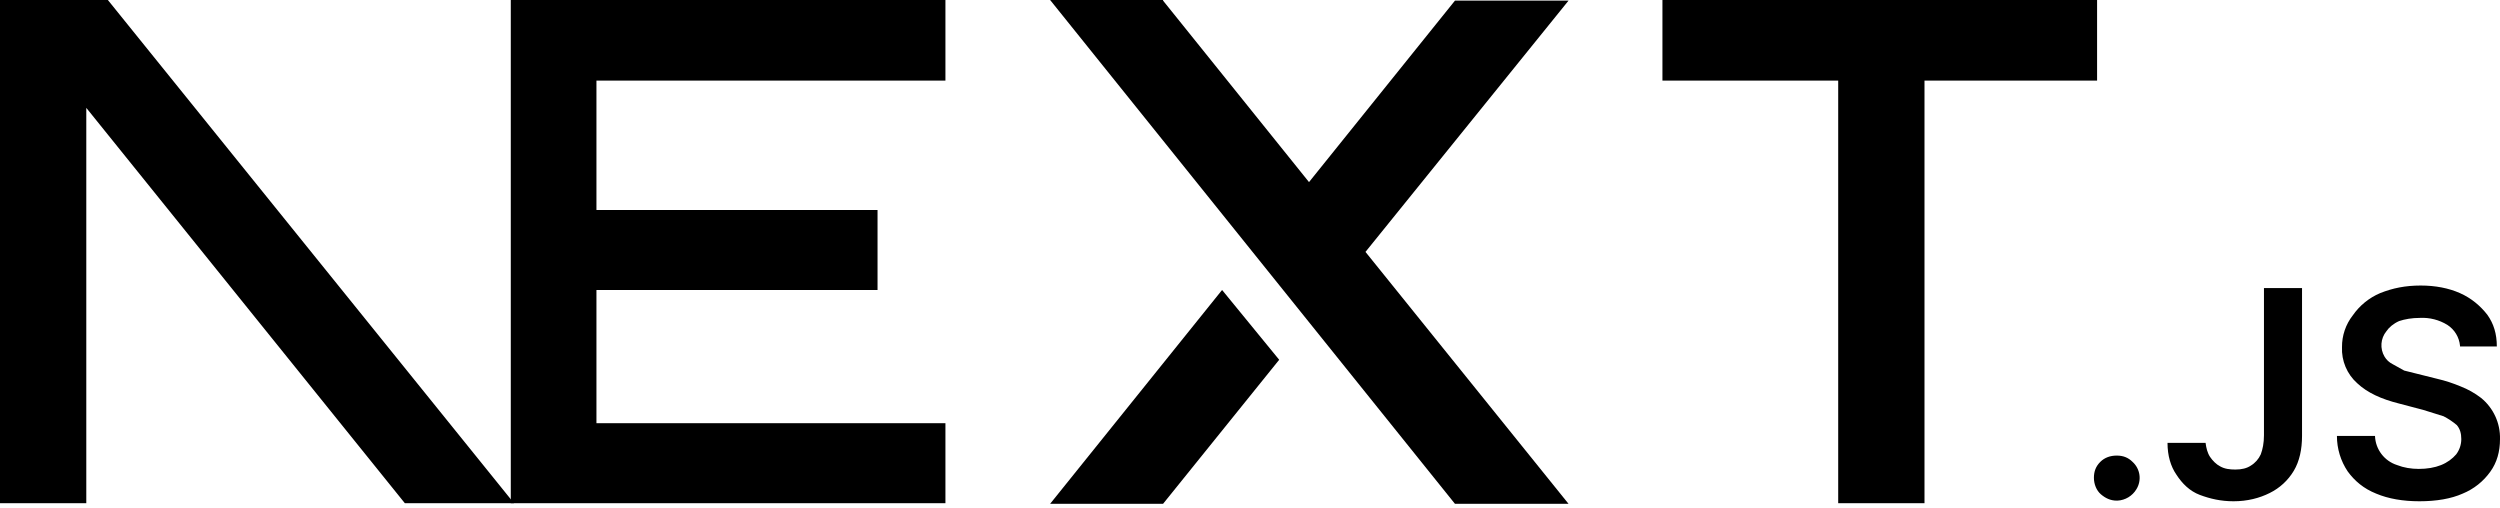
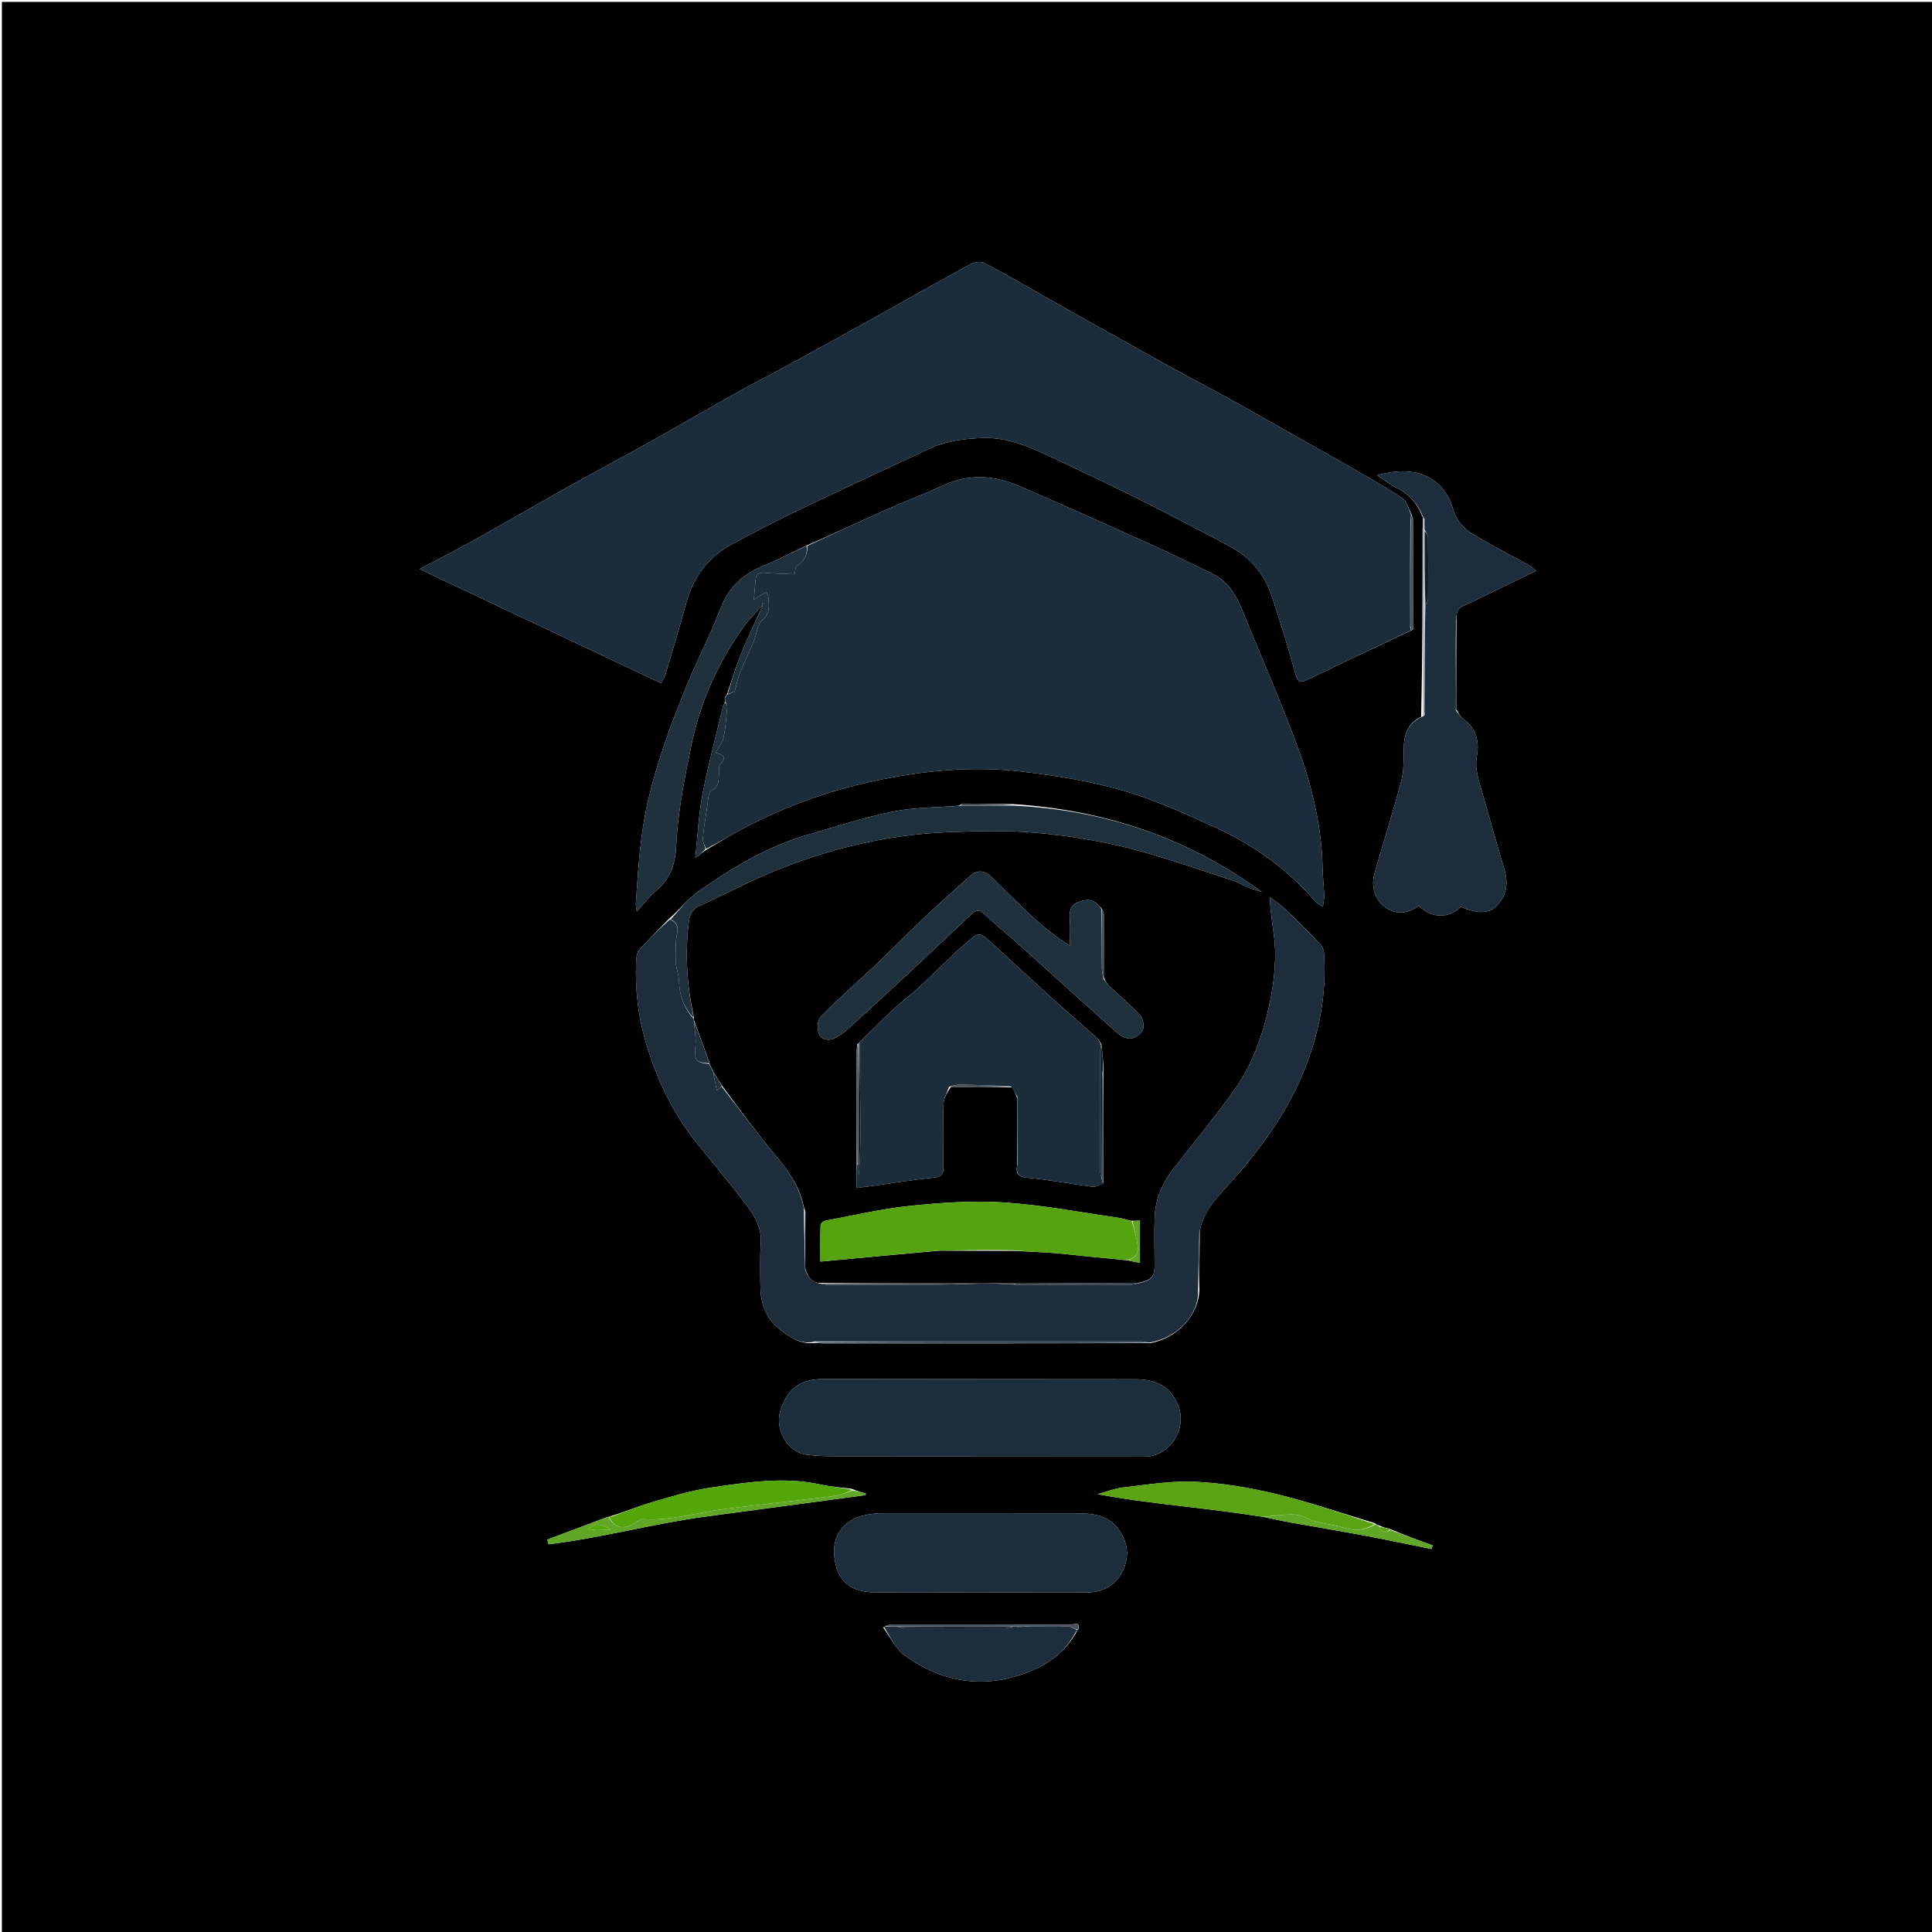
- <svg xmlns="http://www.w3.org/2000/svg" fill="none" viewBox="0 0 394 80">
-   <path fill="#000" d="M262 0h68.5v12.7h-27.2v66.6h-13.6V12.7H262V0ZM149 0v12.7H94v20.4h44.3v12.6H94v21h55v12.6H80.5V0h68.7zm34.3 0h-17.8l63.8 79.4h17.9l-32-39.7 32-39.6h-17.9l-23 28.6-23-28.6zm18.3 56.7-9-11-27.1 33.7h17.8l18.3-22.7z" />
-   <path fill="#000" d="M81 79.3 17 0H0v79.3h13.6V17l50.2 62.3H81Zm252.6-.4c-1 0-1.8-.4-2.5-1s-1.1-1.6-1.1-2.6.3-1.8 1-2.5 1.6-1 2.6-1 1.8.3 2.5 1a3.4 3.4 0 0 1 .6 4.3 3.7 3.7 0 0 1-3 1.8zm23.2-33.5h6v23.3c0 2.1-.4 4-1.3 5.5a9.1 9.1 0 0 1-3.8 3.5c-1.6.8-3.5 1.3-5.7 1.3-2 0-3.7-.4-5.3-1s-2.8-1.8-3.7-3.2c-.9-1.3-1.4-3-1.4-5h6c.1.8.3 1.6.7 2.2s1 1.2 1.6 1.5c.7.4 1.5.5 2.4.5 1 0 1.8-.2 2.4-.6a4 4 0 0 0 1.6-1.8c.3-.8.5-1.8.5-3V45.5zm30.9 9.1a4.4 4.4 0 0 0-2-3.3 7.5 7.5 0 0 0-4.3-1.1c-1.3 0-2.4.2-3.3.5-.9.4-1.6 1-2 1.6a3.5 3.5 0 0 0-.3 4c.3.5.7.9 1.3 1.2l1.8 1 2 .5 3.2.8c1.3.3 2.5.7 3.7 1.2a13 13 0 0 1 3.2 1.8 8.1 8.1 0 0 1 3 6.5c0 2-.5 3.7-1.5 5.1a10 10 0 0 1-4.4 3.5c-1.8.8-4.1 1.2-6.8 1.2-2.6 0-4.9-.4-6.8-1.2-2-.8-3.4-2-4.5-3.5a10 10 0 0 1-1.7-5.6h6a5 5 0 0 0 3.5 4.6c1 .4 2.2.6 3.4.6 1.3 0 2.5-.2 3.5-.6 1-.4 1.8-1 2.4-1.7a4 4 0 0 0 .8-2.4c0-.9-.2-1.6-.7-2.2a11 11 0 0 0-2.1-1.4l-3.2-1-3.8-1c-2.8-.7-5-1.7-6.6-3.2a7.2 7.2 0 0 1-2.4-5.7 8 8 0 0 1 1.7-5 10 10 0 0 1 4.3-3.5c2-.8 4-1.2 6.4-1.2 2.3 0 4.4.4 6.2 1.2 1.8.8 3.2 2 4.3 3.4 1 1.4 1.5 3 1.5 5h-5.8z" />
+ <svg xmlns="http://www.w3.org/2000/svg" version="1.1" id="Layer_1" x="0px" y="0px" width="100%" viewBox="0 0 1024 1024" enable-background="new 0 0 1024 1024" xml:space="preserve">
+   <path fill="#000000" opacity="1" stroke="none" d=" M678,1025   C452,1025 226.5,1025 1,1025   C1,683.667 1,342.333 1,1   C342.333,1 683.667,1 1025,1   C1025,342.333 1025,683.667 1025,1025   C909.5,1025 794,1025 678,1025  M377.841,567.359   C377.237,566.225 376.633,565.091 376.025,564.01   C376.025,564.01 376.06,563.97 376.018,563.203   C373.342,555.808 370.666,548.413 367.766,540.481   C367.703,540.298 367.64,540.114 367.789,539.161   C364.134,522.694 363.005,506.093 365.015,489.305   C365.509,485.177 366.633,481.937 370.982,479.988   C383.07,474.573 394.786,468.307 406.971,463.136   C437.831,450.04 470.031,442.243 503.595,441.015   C518.646,440.464 533.829,440.034 548.789,441.376   C565.209,442.849 581.7,445.383 597.686,449.36   C616.517,454.045 634.852,460.735 653.368,466.663   C656.019,467.511 658.436,469.066 661.037,470.102   C663.588,471.118 666.236,471.89 668.841,472.769   C629.501,444.045 585.449,429.264 536.743,426.184   C527.936,426.087 519.128,425.972 510.32,425.941   C509.815,425.939 509.308,426.616 507.9,427.07   C496.235,428.029 484.35,427.904 472.96,430.216   C457.795,433.293 442.98,438.144 428.079,442.455   C406.901,448.581 388.238,459.784 370.393,472.289   C364.674,476.297 360.229,482.123 354.461,487.119   C349.174,492.602 343.733,497.951 338.707,503.664   C337.475,505.065 337.239,507.643 337.154,509.705   C336.526,524.975 338.369,539.901 342.92,554.567   C348.711,573.227 356.976,590.527 369.264,605.798   C377.781,616.383 386.558,626.768 394.79,637.57   C399.481,643.724 403.771,650.201 403.23,658.762   C402.728,666.718 402.936,674.728 403.047,682.711   C403.176,692.046 406.883,699.96 414.337,705.458   C419.414,709.203 425.006,712.9 432.559,711.694   C433.878,711.807 435.197,712.017 436.516,712.018   C454.681,712.031 472.845,712.016 491.01,712.008   C530.335,711.991 569.659,711.975 609.763,711.877   C624.239,709.207 635.517,696.718 635.681,683.433   C635.704,673.392 635.727,663.351 635.904,652.508   C637.951,641.199 646.129,633.664 653.175,625.708   C669.228,607.581 683.127,588.25 691.981,565.494   C699.501,546.167 703.1,526.29 701.791,505.583   C701.683,503.868 701.069,501.791 699.935,500.602   C693.859,494.232 687.608,488.023 681.275,481.907   C679.12,479.826 676.548,478.177 673.035,475.453   C673.238,478.672 673.291,480.555 673.487,482.423   C674.331,490.462 675.993,498.508 675.876,506.529   C675.751,515.209 674.627,524.005 672.788,532.502   C669.235,548.919 663.614,564.759 653.701,578.472   C643.605,592.437 632.643,605.776 622.027,619.363   C616.18,626.846 612.437,635.24 612.016,644.741   C611.634,653.387 611.95,662.064 611.961,670.728   C611.969,676.714 610.29,678.674 603.046,679.962   C581.318,680.072 559.59,680.182 537.001,680.253   C534.465,680.267 531.929,680.282 528.429,680.14   C525.833,680.189 523.237,680.239 519.765,680.252   C491.257,680.232 462.749,680.211 433.518,679.972   C429.606,679.032 427.712,676.233 426.697,671.712   C426.763,661.973 426.85,652.234 426.858,642.495   C426.858,641.696 426.315,640.896 425.969,639.308   C423.749,628.698 417.731,620.336 410.901,612.163   C401.058,600.383 391.914,588.018 382.673,575.397   C381.109,572.945 379.546,570.493 377.978,567.989   C377.978,567.989 377.932,568.015 377.841,567.359  M454.433,553.418   C454.282,554.721 453.999,556.024 454.001,557.327   C454.035,577.184 454.108,597.04 454.047,617.819   C454.047,621.557 454.047,625.295 454.047,629.655   C457.673,629.184 460.441,628.844 463.203,628.461   C473.721,627.001 484.207,625.208 494.769,624.214   C498.981,623.818 500.096,622.455 500.026,618.506   C499.83,607.348 499.737,596.177 500.098,585.027   C500.197,581.968 502.036,578.965 503.997,576.057   C514.634,576.016 525.271,575.975 536.509,576.33   C537.416,577.981 538.324,579.632 539.16,582.173   C539.188,593.675 539.216,605.176 539.099,617.582   C538.275,622.102 539.707,623.776 544.73,624.244   C556.186,625.312 567.533,627.505 578.956,628.993   C580.812,629.234 582.835,628.202 584.856,626.861   C584.87,606.628 584.884,586.395 584.927,565.229   C584.588,561.495 584.248,557.76 583.74,553.369   C582.864,552.176 582.165,550.785 581.085,549.82   C572.628,542.264 564.019,534.877 555.61,527.268   C544.979,517.65 534.565,507.789 523.877,498.235   C521.868,496.439 519.369,493.713 516.089,496.443   C512.797,499.184 509.506,501.94 506.388,504.874   C500.116,510.778 494.065,516.92 487.723,522.747   C482.882,527.195 477.57,531.134 472.763,535.616   C466.868,541.113 461.282,546.94 455.339,552.737   C455.339,552.737 455.152,552.902 454.433,553.418  M571,864.003   C571,864.003 571.04,864.044 571.596,863.487   C572.454,858.923 568.815,861.144 567.47,861.137   C535.939,860.974 504.408,860.973 472.876,861.006   C471.313,861.008 469.749,861.581 468.092,862.628   C471.917,867.687 474.801,874.067 479.729,877.577   C500.677,892.494 523.441,895.5 547.466,885.224   C557.188,881.065 565,874.746 570.541,865.015   C570.713,864.676 570.885,864.337 571,864.003  M736.637,810.357   C734.775,809.895 732.913,809.433 730.766,808.416   C730.171,808.245 729.576,808.074 728.587,807.288   C711.12,802.046 693.832,796.06 676.129,791.799   C662.147,788.435 647.711,786.034 633.374,785.355   C620.832,784.761 608.124,786.945 595.54,788.355   C590.875,788.878 586.355,790.695 581.769,791.921   C596.172,794.69 610.353,796.379 624.533,798.075   C632.691,799.05 640.855,799.981 649.003,801.037   C655.663,801.9 662.303,802.917 669.775,804.034   C674.584,805.021 679.375,806.107 684.205,806.976   C696.936,809.267 709.706,811.345 722.419,813.731   C734.554,816.01 746.635,818.57 758.741,821.007   C758.951,820.376 759.162,819.746 759.373,819.116   C751.922,816.402 744.472,813.688 736.637,810.357  M322.987,803.967   C322.987,803.967 322.968,803.905 322.2,803.959   C311.482,807.982 300.763,812.006 290.045,816.03   C290.277,816.852 290.508,817.674 290.74,818.495   C318.882,815.128 346.336,807.485 374.422,803.758   C402.555,800.024 430.678,796.217 458.805,792.443   C458.826,792.153 458.846,791.864 458.866,791.574   C456.582,790.95 454.299,790.325 451.489,789.106   C445.971,788.373 440.368,788.026 434.95,786.837   C415.329,782.53 395.898,785.673 376.572,788.5   C366.124,790.028 355.874,793.192 345.692,796.157   C338.342,798.297 331.251,801.325 323.866,803.539   C323.552,803.677 323.238,803.815 322.987,803.967  M404.003,321.002   C404.003,321.002 403.995,320.997 403.858,321.707   C400.134,329.99 396.161,338.174 392.763,346.589   C389.945,353.566 387.803,360.815 385.176,368.424   C385.111,368.583 385.045,368.741 384.512,369.124   C384.346,369.418 384.179,369.711 384.125,370.716   C384.247,371.181 384.369,371.645 384,372.69   C383.716,373.283 383.313,373.848 383.164,374.473   C379.477,389.997 375.328,405.434 372.321,421.09   C370.266,431.791 369.81,442.799 368.518,454.786   C371.01,452.784 372.644,451.472 374.961,450.058   C380.679,446.713 386.301,443.191 392.132,440.055   C414.39,428.083 437.907,419.412 462.605,414.098   C488.742,408.475 515.229,405.778 541.828,408.981   C559.668,411.129 577.661,413.92 594.866,418.906   C611.927,423.849 628.362,431.301 644.57,438.745   C664.949,448.105 682.929,461.089 697.626,478.289   C698.306,479.085 699.441,479.493 701.154,480.585   C701.468,478.175 701.934,476.45 701.869,474.744   C701.688,469.934 701.104,465.136 701.008,460.326   C700.569,438.315 695.519,417.108 688.063,396.679   C679.26,372.558 668.807,349.042 659.188,325.215   C655.723,316.633 651.731,308.56 642.879,304.257   C632.583,299.254 622.343,294.122 611.912,289.415   C588.133,278.686 564.329,268.007 540.385,257.657   C527.118,251.922 513.619,250.906 499.971,257.235   C489.625,262.034 478.916,266.048 468.496,270.694   C454.917,276.75 441.463,283.086 427.242,289.266   C419.655,292.868 412.219,296.845 404.442,299.976   C394.607,303.936 387.28,310.253 382.981,319.948   C381.11,324.167 379.548,328.522 377.682,332.743   C372.758,343.886 367.4,354.85 362.843,366.139   C355.121,385.272 348,404.557 343.362,424.823   C339.244,442.814 338.23,460.954 337.014,479.168   C336.945,480.206 337.274,481.27 337.524,483.093   C341.198,479.087 344.002,475.336 347.48,472.38   C354.965,466.019 357.875,458.878 358.375,448.454   C359.241,430.432 362.841,412.434 366.518,394.679   C371.315,371.525 381.001,350.264 394.99,331.111   C397.64,327.483 400.989,324.366 404.003,321.002  M599.173,647.006   C596.96,646.462 594.774,645.723 592.529,645.405   C572.431,642.555 552.396,638.651 532.194,637.333   C515.622,636.251 498.764,637.457 482.187,639.156   C467.108,640.702 452.232,644.244 437.292,647.04   C436.353,647.216 434.945,648.533 434.919,649.354   C434.722,655.781 434.81,662.216 434.81,668.653   C456.309,666.653 476.902,664.738 498.354,662.829   C511.133,662.867 523.913,662.904 537.65,662.996   C544.546,663.354 551.452,663.59 558.336,664.105   C564.536,664.568 570.711,665.358 576.901,665.964   C583.572,666.617 590.247,667.225 597.715,668.03   C599.578,668.419 601.442,668.807 604.195,669.382   C604.195,661.547 604.195,654.419 604.195,646.947   C602.488,647.038 601.223,647.105 599.173,647.006  M585.006,517.984   C585.036,506.871 585.094,495.758 585.051,484.645   C585.048,483.646 584.396,482.648 583.625,481.141   C583.13,480.694 582.581,480.294 582.149,479.793   C579.15,476.316 575.732,476.592 571.751,478.06   C567.429,479.654 566.745,482.564 567.016,486.637   C567.34,491.492 567.093,496.385 567.093,501.262   C559.82,496.648 553.736,491.904 548.091,486.685   C540.319,479.5 532.864,471.971 525.302,464.56   C521.896,461.222 517.708,461.039 514.253,464.169   C506.441,471.246 498.519,478.207 490.844,485.43   C483.016,492.796 475.431,500.42 467.74,507.932   C466.43,509.211 465.154,510.525 463.812,511.77   C454.126,520.751 444.184,529.48 434.947,538.9   C433.176,540.707 432.964,545.794 434.189,548.323   C435.579,551.192 439.588,551.97 442.979,549.953   C444.97,548.769 447.012,547.564 448.713,546.018   C460.012,535.754 471.273,525.448 482.449,515.052   C493.26,504.995 503.94,494.797 514.71,484.696   C516.969,482.577 518.934,481.68 521.837,484.544   C527.149,489.784 533.109,494.359 538.67,499.354   C556.193,515.093 573.609,530.952 591.207,546.606   C593.345,548.508 596.37,550.553 598.939,550.496   C601.325,550.443 604.737,548.143 605.691,545.956   C606.61,543.853 605.867,539.795 604.267,538.051   C599.286,532.619 593.521,527.909 588.133,522.843   C586.905,521.688 585.967,520.224 585.006,517.984  M771.983,328.244   C771.939,325.346 772.064,322.725 775.386,321.253   C781.153,318.698 786.765,315.796 792.447,313.051   C799.418,309.683 806.395,306.327 814.21,302.561   C812.392,301.12 811.507,300.196 810.438,299.606   C800.475,294.109 790.354,288.884 780.566,283.095   C777.347,281.191 774.391,278.242 772.362,275.096   C770.278,271.865 769.861,267.604 768.041,264.148   C760.753,250.312 746.546,247.114 729.926,251.901   C733.585,254.313 736.677,256.857 740.179,258.553   C746.991,261.851 751.468,267.044 754.237,274.718   C754.166,276.711 754.034,278.703 754.031,280.697   C753.998,313.799 753.981,346.901 753.236,379.923   C746.034,383.358 744.078,389.496 744.017,396.929   C743.97,402.625 744.126,408.544 742.69,413.965   C738.335,430.406 733.162,446.628 728.49,462.987   C726.477,470.034 728.966,477.212 734.17,480.799   C740.034,484.84 745.413,484.636 752.025,480.121   C758.843,487.031 768.265,486.82 774.303,480.602   C782.602,484.327 789.052,484.469 793.249,480.153   C798.377,474.883 799.538,468.387 797.469,461.286   C793.675,448.263 789.867,435.243 786.249,422.171   C784.29,415.089 781.335,408.298 782.793,400.433   C784.181,392.944 782.378,385.957 775.571,381.099   C774.12,380.064 773.146,378.363 772.026,376.039   C771.986,360.383 771.945,344.727 771.983,328.244  M747.938,272.144   C746.471,269.447 745.654,265.856 743.411,264.227   C737.452,259.901 730.933,256.326 724.536,252.626   C713.537,246.264 702.479,240.003 691.413,233.757   C677.234,225.754 663.056,217.752 648.816,209.859   C639.998,204.972 631.022,200.37 622.195,195.498   C607.46,187.364 592.779,179.133 578.093,170.911   C568.45,165.512 558.843,160.05 549.213,154.63   C540.045,149.471 530.959,144.153 521.614,139.337   C519.848,138.427 516.659,138.832 514.773,139.839   C502.531,146.376 490.467,153.247 478.346,160.01   C468.536,165.484 458.75,171.002 448.911,176.423   C436.491,183.268 424.042,190.062 411.577,196.825   C405.18,200.295 398.648,203.52 392.306,207.085   C377.336,215.498 362.495,224.142 347.504,232.516   C330.826,241.833 313.993,250.871 297.314,260.186   C281.633,268.944 266.117,278 250.426,286.741   C241.479,291.726 232.327,296.342 222.377,301.594   C265.588,322.027 307.949,342.057 350.378,362.12   C351.391,360.201 352.214,359.108 352.578,357.879   C356.339,345.193 360.216,332.537 363.683,319.769   C367.449,305.899 375.239,295.247 387.917,288.46   C399.187,282.426 410.523,276.489 422.048,270.962   C445.245,259.84 468.569,248.983 491.883,238.106   C501.398,233.666 511.632,232.28 521.982,232.129   C534.909,231.941 546.409,237.203 557.784,242.534   C572.15,249.267 586.528,255.991 600.71,263.101   C618.051,271.794 635.317,280.653 652.376,289.886   C662.499,295.365 669.8,304.001 673.595,314.787   C678.539,328.838 682.674,343.188 686.71,357.535   C687.812,361.452 689.151,362.038 692.499,360.437   C710.94,351.618 729.41,342.86 748.73,333.784   C748.855,333.307 749.09,332.83 749.091,332.353   C749.124,313.527 749.154,294.702 749.104,275.876   C749.101,274.875 748.398,273.877 747.938,272.144  M452.5,771.986   C503.801,772.019 555.103,772.048 606.404,772.087   C620.428,772.098 629.783,756.839 624.127,744.013   C619.652,733.865 611.502,731.065 601.65,731.048   C546.85,730.958 492.051,731.025 437.252,730.903   C424.461,730.875 417.884,735.184 413.729,747.219   C410.367,756.957 417.03,769.523 427.184,770.983   C435.172,772.131 443.386,771.711 452.5,771.986  M516.5,843.957   C536.307,844.004 556.116,844.149 575.922,844.051   C584.097,844.011 590.968,840.632 594.765,833.274   C598.69,825.666 598.093,817.875 592.983,810.708   C587.649,803.226 579.714,802.112 571.443,802.092   C536.988,802.011 502.533,801.984 468.078,802.019   C464.952,802.022 461.767,802.328 458.713,802.977   C446.409,805.591 441.368,814.364 442.131,824.212   C443.252,838.688 451.659,843.742 463.07,843.959   C480.541,844.291 498.023,843.989 516.5,843.957  z" />
+   <path fill="#1B2C3A" opacity="1" stroke="none" d=" M747.87,334.081   C729.41,342.86 710.94,351.618 692.499,360.437   C689.151,362.038 687.812,361.452 686.71,357.535   C682.674,343.188 678.539,328.838 673.595,314.787   C669.8,304.001 662.499,295.365 652.376,289.886   C635.317,280.653 618.051,271.794 600.71,263.101   C586.528,255.991 572.15,249.267 557.784,242.534   C546.409,237.203 534.909,231.941 521.982,232.129   C511.632,232.28 501.398,233.666 491.883,238.106   C468.569,248.983 445.245,259.84 422.048,270.962   C410.523,276.489 399.187,282.426 387.917,288.46   C375.239,295.247 367.449,305.899 363.683,319.769   C360.216,332.537 356.339,345.193 352.578,357.879   C352.214,359.108 351.391,360.201 350.378,362.12   C307.949,342.057 265.588,322.027 222.377,301.594   C232.327,296.342 241.479,291.726 250.426,286.741   C266.117,278 281.633,268.944 297.314,260.186   C313.993,250.871 330.826,241.833 347.504,232.516   C362.495,224.142 377.336,215.498 392.306,207.085   C398.648,203.52 405.18,200.295 411.577,196.825   C424.042,190.062 436.491,183.268 448.911,176.423   C458.75,171.002 468.536,165.484 478.346,160.01   C490.467,153.247 502.531,146.376 514.773,139.839   C516.659,138.832 519.848,138.427 521.614,139.337   C530.959,144.153 540.045,149.471 549.213,154.63   C558.843,160.05 568.45,165.512 578.093,170.911   C592.779,179.133 607.46,187.364 622.195,195.498   C631.022,200.37 639.998,204.972 648.816,209.859   C663.056,217.752 677.234,225.754 691.413,233.757   C702.479,240.003 713.537,246.264 724.536,252.626   C730.933,256.326 737.452,259.901 743.411,264.227   C745.654,265.856 746.471,269.447 747.91,272.897   C747.835,274.17 747.788,274.69 747.572,275.565   C747.328,294.414 747.25,312.91 747.201,331.406   C747.2,331.87 747.518,332.335 747.7,333.125   C747.765,333.66 747.817,333.87 747.87,334.081  z" />
+   <path fill="#1B2C3A" opacity="1" stroke="none" d=" M384.491,372.109   C384.369,371.645 384.247,371.181 384.251,370.196   C384.609,369.44 384.81,369.182 384.98,368.9   C385.045,368.741 385.111,368.583 385.59,368.106   C387.388,367.308 388.772,366.829 389.33,366.635   C390.413,362.796 391.028,359.572 392.229,356.584   C394.509,350.913 397.212,345.414 399.569,339.773   C401.098,336.112 401.279,331.058 403.921,328.875   C408.486,325.104 407.479,320.958 407.266,316.546   C407.223,315.667 406.665,314.812 406.345,313.946   C405.404,314.367 404.416,314.707 403.536,315.228   C402.406,315.898 401.363,316.713 399.544,317.98   C399.935,313.531 400.207,310.246 400.518,306.964   C400.808,303.905 402.657,303.401 405.41,303.619   C410.857,304.051 416.33,304.161 421.179,304.377   C421.57,302.67 421.429,300.552 422.289,300.004   C426.311,297.44 428.126,293.96 427.955,289.301   C441.463,283.086 454.917,276.75 468.496,270.694   C478.916,266.048 489.625,262.034 499.971,257.235   C513.619,250.906 527.118,251.922 540.385,257.657   C564.329,268.007 588.133,278.686 611.912,289.415   C622.343,294.122 632.583,299.254 642.879,304.257   C651.731,308.56 655.723,316.633 659.188,325.215   C668.807,349.042 679.26,372.558 688.063,396.679   C695.519,417.108 700.569,438.315 701.008,460.326   C701.104,465.136 701.688,469.934 701.869,474.744   C701.934,476.45 701.468,478.175 701.154,480.585   C699.441,479.493 698.306,479.085 697.626,478.289   C682.929,461.089 664.949,448.105 644.57,438.745   C628.362,431.301 611.927,423.849 594.866,418.906   C577.661,413.92 559.668,411.129 541.828,408.981   C515.229,405.778 488.742,408.475 462.605,414.098   C437.907,419.412 414.39,428.083 392.132,440.055   C386.301,443.191 380.679,446.713 374.306,449.873   C373.251,447.859 372.37,445.984 372.54,444.21   C373.071,438.676 373.906,433.164 374.81,427.675   C375.306,424.664 375.256,420.092 377.067,419.063   C381.322,416.644 380.926,413.382 381.033,409.764   C381.081,408.139 380.9,405.95 381.829,405.005   C385.515,401.25 383.229,399.885 379.27,398.98   C380.896,395.969 382.962,393.533 383.535,390.785   C384.641,385.492 384.956,380.027 385.457,374.621   C385.531,373.82 384.833,372.948 384.491,372.109  z" />
+   <path fill="#1D2D3B" opacity="1" stroke="none" d=" M635.001,683.93   C635.517,696.718 624.239,709.207 609.077,711.621   C607.077,711.238 605.763,711.001 604.45,711.001   C546.992,710.987 489.534,710.994 432.076,710.999   C425.006,712.9 419.414,709.203 414.337,705.458   C406.883,699.96 403.176,692.046 403.047,682.711   C402.936,674.728 402.728,666.718 403.23,658.762   C403.771,650.201 399.481,643.724 394.79,637.57   C386.558,626.768 377.781,616.383 369.264,605.798   C356.976,590.527 348.711,573.227 342.92,554.567   C338.369,539.901 336.526,524.975 337.154,509.705   C337.239,507.643 337.475,505.065 338.707,503.664   C343.733,497.951 349.174,492.602 355.153,487.257   C361.327,490.175 358.45,494.696 358.277,498.713   C358.104,502.743 357.965,506.8 358.256,510.814   C358.477,513.872 359.849,516.87 359.911,519.911   C360.066,527.579 362.464,534.236 367.577,539.931   C367.64,540.114 367.703,540.298 367.745,541.077   C368.069,545.708 368.998,549.796 368.638,553.767   C367.888,562.049 368.389,563.113 376.06,563.97   C376.06,563.97 376.025,564.01 376.031,564.339   C376.669,565.784 377.301,566.9 377.932,568.015   C377.932,568.015 377.978,567.989 377.997,568.402   C378.639,571.817 379.263,574.82 379.926,578.012   C380.997,577.125 381.735,576.514 382.472,575.903   C391.914,588.018 401.058,600.383 410.901,612.163   C417.731,620.336 423.749,628.698 426.029,640.165   C426.3,651.547 426.512,662.073 426.724,672.598   C427.712,676.233 429.606,679.032 434.225,680.264   C436.412,680.704 437.891,680.981 439.37,680.98   C458.995,680.964 478.62,680.955 498.245,680.839   C505.711,680.795 513.176,680.48 520.642,680.289   C523.237,680.239 525.833,680.189 529.247,680.32   C532.615,680.605 535.165,680.709 538.2,680.85   C558.844,680.927 579.002,680.989 599.16,680.964   C600.766,680.962 602.371,680.359 603.977,680.036   C610.29,678.674 611.969,676.714 611.961,670.728   C611.95,662.064 611.634,653.387 612.016,644.741   C612.437,635.24 616.18,626.846 622.027,619.363   C632.643,605.776 643.605,592.437 653.701,578.472   C663.614,564.759 669.235,548.919 672.788,532.502   C674.627,524.005 675.751,515.209 675.876,506.529   C675.993,498.508 674.331,490.462 673.487,482.423   C673.291,480.555 673.238,478.672 673.035,475.453   C676.548,478.177 679.12,479.826 681.275,481.907   C687.608,488.023 693.859,494.232 699.935,500.602   C701.069,501.791 701.683,503.868 701.791,505.583   C703.1,526.29 699.501,546.167 691.981,565.494   C683.127,588.25 669.228,607.581 653.175,625.708   C646.129,633.664 637.951,641.199 635.682,653.261   C635.307,663.987 635.154,673.959 635.001,683.93  z" />
+   <path fill="#1B2C3A" opacity="1" stroke="none" d=" M455.562,552.625   C461.282,546.94 466.868,541.113 472.763,535.616   C477.57,531.134 482.882,527.195 487.723,522.747   C494.065,516.92 500.116,510.778 506.388,504.874   C509.506,501.94 512.797,499.184 516.089,496.443   C519.369,493.713 521.868,496.439 523.877,498.235   C534.565,507.789 544.979,517.65 555.61,527.268   C564.019,534.877 572.628,542.264 581.085,549.82   C582.165,550.785 582.864,552.176 583.63,554.056   C583.347,555.719 583.023,556.696 583.022,557.674   C582.998,578.673 582.992,599.672 583.059,620.67   C583.063,622.111 583.659,623.55 584.03,625.278   C584.314,626.297 584.547,627.028 584.781,627.758   C582.835,628.202 580.812,629.234 578.956,628.993   C567.533,627.505 556.186,625.312 544.73,624.244   C539.707,623.776 538.275,622.102 539.297,616.773   C539.407,604.404 539.319,592.844 539.231,581.283   C538.324,579.632 537.416,577.981 535.89,575.869   C526.26,575.227 517.248,574.985 508.235,574.918   C506.519,574.905 504.797,575.58 503.077,575.937   C502.036,578.965 500.197,581.968 500.098,585.027   C499.737,596.177 499.83,607.348 500.026,618.506   C500.096,622.455 498.981,623.818 494.769,624.214   C484.207,625.208 473.721,627.001 463.203,628.461   C460.441,628.844 457.673,629.184 454.047,629.655   C454.047,625.295 454.047,621.557 454.279,617.342   C454.51,616.866 454.846,616.811 454.884,617.224   C455.014,619.416 455.107,621.194 455.199,622.972   C456.03,612.763 456.089,602.566 456.015,592.37   C455.919,579.121 455.718,565.873 455.562,552.625  z" />
+   <path fill="#1D2D3B" opacity="1" stroke="none" d=" M754.254,273.908   C751.468,267.044 746.991,261.851 740.179,258.553   C736.677,256.857 733.585,254.313 729.926,251.901   C746.546,247.114 760.753,250.312 768.041,264.148   C769.861,267.604 770.278,271.865 772.362,275.096   C774.391,278.242 777.347,281.191 780.566,283.095   C790.354,288.884 800.475,294.109 810.438,299.606   C811.507,300.196 812.392,301.12 814.21,302.561   C806.395,306.327 799.418,309.683 792.447,313.051   C786.765,315.796 781.153,318.698 775.386,321.253   C772.064,322.725 771.939,325.346 771.755,329.015   C771.415,344.902 771.294,360.019 771.223,375.136   C771.22,375.745 771.698,376.357 771.952,376.968   C773.146,378.363 774.12,380.064 775.571,381.099   C782.378,385.957 784.181,392.944 782.793,400.433   C781.335,408.298 784.29,415.089 786.249,422.171   C789.867,435.243 793.675,448.263 797.469,461.286   C799.538,468.387 798.377,474.883 793.249,480.153   C789.052,484.469 782.602,484.327 774.303,480.602   C768.265,486.82 758.843,487.031 752.025,480.121   C745.413,484.636 740.034,484.84 734.17,480.799   C728.966,477.212 726.477,470.034 728.49,462.987   C733.162,446.628 738.335,430.406 742.69,413.965   C744.126,408.544 743.97,402.625 744.017,396.929   C744.078,389.496 746.034,383.358 753.829,379.849   C754.637,379.509 754.852,379.243 755.114,378.858   C755.233,378.489 755.195,378.249 754.971,377.554   C754.977,358.39 755.06,339.69 755.465,320.791   C756.174,319.547 756.89,318.505 756.898,317.457   C756.983,306.56 757.013,295.661 756.875,284.764   C756.859,283.506 755.735,282.261 755.039,280.59   C754.946,278.456 754.938,276.743 755.035,274.8   C754.73,274.163 754.319,273.754 754.129,273.403   C754.35,273.461 754.254,273.908 754.254,273.908  z" />
+   <path fill="#1C2D3B" opacity="1" stroke="none" d=" M452,771.987   C443.386,771.711 435.172,772.131 427.184,770.983   C417.03,769.523 410.367,756.957 413.729,747.219   C417.884,735.184 424.461,730.875 437.252,730.903   C492.051,731.025 546.85,730.958 601.65,731.048   C611.502,731.065 619.652,733.865 624.127,744.013   C629.783,756.839 620.428,772.098 606.404,772.087   C555.103,772.048 503.801,772.019 452,771.987  z" />
+   <path fill="#1C2D3B" opacity="1" stroke="none" d=" M516,843.956   C498.023,843.989 480.541,844.291 463.07,843.959   C451.659,843.742 443.252,838.688 442.131,824.212   C441.368,814.364 446.409,805.591 458.713,802.977   C461.767,802.328 464.952,802.022 468.078,802.019   C502.533,801.984 536.988,802.011 571.443,802.092   C579.714,802.112 587.649,803.226 592.983,810.708   C598.093,817.875 598.69,825.666 594.765,833.274   C590.968,840.632 584.097,844.011 575.922,844.051   C556.116,844.149 536.307,844.004 516,843.956  z" />
+   <path fill="#20313E" opacity="1" stroke="none" d=" M584.895,518.903   C585.967,520.224 586.905,521.688 588.133,522.843   C593.521,527.909 599.286,532.619 604.267,538.051   C605.867,539.795 606.61,543.853 605.691,545.956   C604.737,548.143 601.325,550.443 598.939,550.496   C596.37,550.553 593.345,548.508 591.207,546.606   C573.609,530.952 556.193,515.093 538.67,499.354   C533.109,494.359 527.149,489.784 521.837,484.544   C518.934,481.68 516.969,482.577 514.71,484.696   C503.94,494.797 493.26,504.995 482.449,515.052   C471.273,525.448 460.012,535.754 448.713,546.018   C447.012,547.564 444.97,548.769 442.979,549.953   C439.588,551.97 435.579,551.192 434.189,548.323   C432.964,545.794 433.176,540.707 434.947,538.9   C444.184,529.48 454.126,520.751 463.812,511.77   C465.154,510.525 466.43,509.211 467.74,507.932   C475.431,500.42 483.016,492.796 490.844,485.43   C498.519,478.207 506.441,471.246 514.253,464.169   C517.708,461.039 521.896,461.222 525.302,464.56   C532.864,471.971 540.319,479.5 548.091,486.685   C553.736,491.904 559.82,496.648 567.093,501.262   C567.093,496.385 567.34,491.492 567.016,486.637   C566.745,482.564 567.429,479.654 571.751,478.06   C575.732,476.592 579.15,476.316 582.149,479.793   C582.581,480.294 583.13,480.694 583.743,481.88   C583.896,492.783 583.883,502.947 584.006,513.11   C584.029,515.044 584.585,516.972 584.895,518.903  z" />
+   <path fill="#55A40F" opacity="1" stroke="none" d=" M497.496,662.823   C476.902,664.738 456.309,666.653 434.81,668.653   C434.81,662.216 434.722,655.781 434.919,649.354   C434.945,648.533 436.353,647.216 437.292,647.04   C452.232,644.244 467.108,640.702 482.187,639.156   C498.764,637.457 515.622,636.251 532.194,637.333   C552.396,638.651 572.431,642.555 592.529,645.405   C594.774,645.723 596.96,646.462 599.84,647.326   C601.293,651.494 602.115,655.335 602.859,659.191   C603.796,664.051 601.96,667.063 596.921,667.853   C590.247,667.225 583.572,666.617 576.901,665.964   C570.711,665.358 564.536,664.568 558.336,664.105   C551.452,663.59 544.546,663.354 536.918,662.663   C523.289,662.495 510.392,662.659 497.496,662.823  z" />
+   <path fill="#1D303C" opacity="1" stroke="none" d=" M367.683,539.546   C362.464,534.236 360.066,527.579 359.911,519.911   C359.849,516.87 358.477,513.872 358.256,510.814   C357.965,506.8 358.104,502.743 358.277,498.713   C358.45,494.696 361.327,490.175 355.523,487.256   C360.229,482.123 364.674,476.297 370.393,472.289   C388.238,459.784 406.901,448.581 428.079,442.455   C442.98,438.144 457.795,433.293 472.96,430.216   C484.35,427.904 496.235,428.029 508.832,427.07   C518.885,427.047 528.006,427.024 537.127,427.001   C585.449,429.264 629.501,444.045 668.841,472.769   C666.236,471.89 663.588,471.118 661.037,470.102   C658.436,469.066 656.019,467.511 653.368,466.663   C634.852,460.735 616.517,454.045 597.686,449.36   C581.7,445.383 565.209,442.849 548.789,441.376   C533.829,440.034 518.646,440.464 503.595,441.015   C470.031,442.243 437.831,450.04 406.971,463.136   C394.786,468.307 383.07,474.573 370.982,479.988   C366.633,481.937 365.509,485.177 365.015,489.305   C363.005,506.093 364.134,522.694 367.683,539.546  z" />
+   <path fill="#1E313D" opacity="1" stroke="none" d=" M427.599,289.283   C428.126,293.96 426.311,297.44 422.289,300.004   C421.429,300.552 421.57,302.67 421.179,304.377   C416.33,304.161 410.857,304.051 405.41,303.619   C402.657,303.401 400.808,303.905 400.518,306.964   C400.207,310.246 399.935,313.531 399.544,317.98   C401.363,316.713 402.406,315.898 403.536,315.228   C404.416,314.707 405.404,314.367 406.345,313.946   C406.665,314.812 407.223,315.667 407.266,316.546   C407.479,320.958 408.486,325.104 403.921,328.875   C401.279,331.058 401.098,336.112 399.569,339.773   C397.212,345.414 394.509,350.913 392.229,356.584   C391.028,359.572 390.413,362.796 389.33,366.635   C388.772,366.829 387.388,367.308 385.683,367.866   C387.803,360.815 389.945,353.566 392.763,346.589   C396.161,338.174 400.134,329.99 404.105,321.207   C404.383,320.288 404.415,319.867 404.447,319.447   C404.329,319.498 404.114,319.538 404.107,319.601   C404.053,320.07 404.041,320.542 404.016,321.014   C400.989,324.366 397.64,327.483 394.99,331.111   C381.001,350.264 371.315,371.525 366.518,394.679   C362.841,412.434 359.241,430.432 358.375,448.454   C357.875,458.878 354.965,466.019 347.48,472.38   C344.002,475.336 341.198,479.087 337.524,483.093   C337.274,481.27 336.945,480.206 337.014,479.168   C338.23,460.954 339.244,442.814 343.362,424.823   C348,404.557 355.121,385.272 362.843,366.139   C367.4,354.85 372.758,343.886 377.682,332.743   C379.548,328.522 381.11,324.167 382.981,319.948   C387.28,310.253 394.607,303.936 404.442,299.976   C412.219,296.845 419.655,292.868 427.599,289.283  z" />
+   <path fill="#1D2D3B" opacity="1" stroke="none" d=" M569.997,865.253   C565,874.746 557.188,881.065 547.466,885.224   C523.441,895.5 500.677,892.494 479.729,877.577   C474.801,874.067 471.917,867.687 468.575,862.28   C471.41,861.987 473.763,862.042 476.465,862.291   C477.623,862.652 478.431,862.962 479.239,862.964   C497.173,862.996 515.106,863.013 533.039,862.962   C534.315,862.958 535.589,862.417 537.24,862.099   C538.119,862.086 538.622,862.1 539.416,862.292   C541.458,862.324 543.209,862.178 545.43,861.995   C552.649,861.942 559.402,861.788 566.144,862.007   C567.796,862.06 569.409,863.332 571.04,864.044   C571.04,864.044 571,864.003 570.762,864.116   C570.348,864.57 570.173,864.911 569.997,865.253  z" />
+   <path fill="#5AA413" opacity="1" stroke="none" d=" M668.953,803.866   C662.303,802.917 655.663,801.9 649.003,801.037   C640.855,799.981 632.691,799.05 624.533,798.075   C610.353,796.379 596.172,794.69 581.769,791.921   C586.355,790.695 590.875,788.878 595.54,788.355   C608.124,786.945 620.832,784.761 633.374,785.355   C647.711,786.034 662.147,788.435 676.129,791.799   C693.832,796.06 711.12,802.046 728.508,807.819   C723.233,811.288 717.617,811.446 712.21,809.714   C705.494,807.562 698.516,807.742 691.646,804.157   C685.661,801.033 676.635,803.737 668.953,803.866  z" />
+   <path fill="#53A70B" opacity="1" stroke="none" d=" M324.045,803.957   C331.251,801.325 338.342,798.297 345.692,796.157   C355.874,793.192 366.124,790.028 376.572,788.5   C395.898,785.673 415.329,782.53 434.95,786.837   C440.368,788.026 445.971,788.373 451.558,789.742   C448.5,791.24 445.424,792.506 442.24,792.899   C422.806,795.297 403.335,797.388 383.902,799.796   C369.508,801.579 355.478,806.223 340.702,805.181   C339.329,805.084 337.736,806.319 336.439,807.215   C330.82,811.097 325.088,809.73 322.968,803.905   C322.968,803.905 322.987,803.967 323.236,803.964   C323.671,803.959 323.858,803.958 324.045,803.957  z" />
+   <path fill="#60A725" opacity="1" stroke="none" d=" M322.584,803.932   C325.088,809.73 330.82,811.097 336.439,807.215   C337.736,806.319 339.329,805.084 340.702,805.181   C355.478,806.223 369.508,801.579 383.902,799.796   C403.335,797.388 422.806,795.297 442.24,792.899   C445.424,792.506 448.5,791.24 451.821,790.039   C454.299,790.325 456.582,790.95 458.866,791.574   C458.846,791.864 458.826,792.153 458.805,792.443   C430.678,796.217 402.555,800.024 374.422,803.758   C346.336,807.485 318.882,815.128 290.74,818.495   C290.508,817.674 290.277,816.852 290.045,816.03   C300.763,812.006 311.482,807.982 322.584,803.932  M316.753,811.004   C319.092,810.888 321.431,810.772 323.771,810.656   C317.701,807.333 315.781,807.37 311.834,810.481   C313.454,810.688 314.687,810.846 316.753,811.004  z" />
+   <path fill="#1E313D" opacity="1" stroke="none" d=" M384.246,372.4   C384.833,372.948 385.531,373.82 385.457,374.621   C384.956,380.027 384.641,385.492 383.535,390.785   C382.962,393.533 380.896,395.969 379.27,398.98   C383.229,399.885 385.515,401.25 381.829,405.005   C380.9,405.95 381.081,408.139 381.033,409.764   C380.926,413.382 381.322,416.644 377.067,419.063   C375.256,420.092 375.306,424.664 374.81,427.675   C373.906,433.164 373.071,438.676 372.54,444.21   C372.37,445.984 373.251,447.859 373.964,449.923   C372.644,451.472 371.01,452.784 368.518,454.786   C369.81,442.799 370.266,431.791 372.321,421.09   C375.328,405.434 379.477,389.997 383.164,374.473   C383.313,373.848 383.716,373.283 384.246,372.4  z" />
+   <path fill="#60A725" opacity="1" stroke="none" d=" M669.364,803.95   C676.635,803.737 685.661,801.033 691.646,804.157   C698.516,807.742 705.494,807.562 712.21,809.714   C717.617,811.446 723.233,811.288 728.706,808.126   C729.576,808.074 730.171,808.245 730.989,809.034   C732.585,812.567 734.67,812.356 737.022,810.974   C744.472,813.688 751.922,816.402 759.373,819.116   C759.162,819.746 758.951,820.376 758.741,821.007   C746.635,818.57 734.554,816.01 722.419,813.731   C709.706,811.345 696.936,809.267 684.205,806.976   C679.375,806.107 674.584,805.021 669.364,803.95  z" />
+   <path fill="#48515A" opacity="1" stroke="none" d=" M432.318,711.346   C489.534,710.994 546.992,710.987 604.45,711.001   C605.763,711.001 607.077,711.238 608.687,711.662   C569.659,711.975 530.335,711.991 491.01,712.008   C472.845,712.016 454.681,712.031 436.516,712.018   C435.197,712.017 433.878,711.807 432.318,711.346  z" />
+   <path fill="#B4BDC5" opacity="1" stroke="none" d=" M754.93,275.029   C754.938,276.743 754.946,278.456 754.989,281.056   C755.064,294.958 755.104,307.974 755.144,320.991   C755.06,339.69 754.977,358.39 754.921,377.795   C754.948,378.5 755.067,378.977 755.067,378.977   C754.852,379.243 754.637,379.509 754.191,379.889   C753.981,346.901 753.998,313.799 754.031,280.697   C754.034,278.703 754.166,276.711 754.246,274.313   C754.254,273.908 754.35,273.461 754.075,273.768   C754.177,274.394 754.553,274.712 754.93,275.029  z" />
+   <path fill="#48515A" opacity="1" stroke="none" d=" M571.318,863.765   C569.409,863.332 567.796,862.06 566.144,862.007   C559.402,861.788 552.649,861.942 545.012,861.977   C542.458,862.035 540.791,862.075 539.125,862.115   C538.622,862.1 538.119,862.086 536.785,862.081   C516.007,862.092 496.061,862.094 476.115,862.096   C473.763,862.042 471.41,861.987 468.622,861.91   C469.749,861.581 471.313,861.008 472.876,861.006   C504.408,860.973 535.939,860.974 567.47,861.137   C568.815,861.144 572.454,858.923 571.318,863.765  z" />
+   <path fill="#48515A" opacity="1" stroke="none" d=" M520.203,680.27   C513.176,680.48 505.711,680.795 498.245,680.839   C478.62,680.955 458.995,680.964 439.37,680.98   C437.891,680.981 436.412,680.704 434.587,680.374   C462.749,680.211 491.257,680.232 520.203,680.27  z" />
+   <path fill="#1D303C" opacity="1" stroke="none" d=" M376.039,563.586   C368.389,563.113 367.888,562.049 368.638,553.767   C368.998,549.796 368.069,545.708 367.857,541.345   C370.666,548.413 373.342,555.808 376.039,563.586  z" />
+   <path fill="#111E27" opacity="1" stroke="none" d=" M583.98,624.99   C583.659,623.55 583.063,622.111 583.059,620.67   C582.992,599.672 582.998,578.673 583.022,557.674   C583.023,556.696 583.347,555.719 583.715,554.383   C584.248,557.76 584.588,561.495 584.676,566.019   C584.314,568.62 584.114,570.432 584.107,572.244   C584.046,589.826 584.018,607.408 583.98,624.99  z" />
+   <path fill="#111E27" opacity="1" stroke="none" d=" M455.45,552.681   C455.718,565.873 455.919,579.121 456.015,592.37   C456.089,602.566 456.03,612.763 455.199,622.972   C455.107,621.194 455.014,619.416 454.883,616.773   C454.947,594.906 455.049,573.904 455.152,552.902   C455.152,552.902 455.339,552.737 455.45,552.681  z" />
+   <path fill="#20313E" opacity="1" stroke="none" d=" M603.512,679.999   C602.371,680.359 600.766,680.962 599.16,680.964   C579.002,680.989 558.844,680.927 538.238,680.721   C537.79,680.554 537.862,680.292 537.862,680.292   C559.59,680.182 581.318,680.072 603.512,679.999  z" />
+   <path fill="#48515A" opacity="1" stroke="none" d=" M454.792,553.16   C455.049,573.904 454.947,594.906 454.845,616.359   C454.846,616.811 454.51,616.866 454.34,616.881   C454.108,597.04 454.035,577.184 454.001,557.327   C453.999,556.024 454.282,554.721 454.792,553.16  z" />
+   <path fill="#48515A" opacity="1" stroke="none" d=" M584.03,625.278   C584.018,607.408 584.046,589.826 584.107,572.244   C584.114,570.432 584.314,568.62 584.661,566.485   C584.884,586.395 584.87,606.628 584.818,627.309   C584.547,627.028 584.314,626.297 584.03,625.278  z" />
+   <path fill="#48515A" opacity="1" stroke="none" d=" M748.3,333.933   C747.817,333.87 747.765,333.66 747.759,332.674   C747.783,313.002 747.762,294.107 747.741,275.211   C747.788,274.69 747.835,274.17 747.951,273.263   C748.398,273.877 749.101,274.875 749.104,275.876   C749.154,294.702 749.124,313.527 749.091,332.353   C749.09,332.83 748.855,333.307 748.3,333.933  z" />
+   <path fill="#20313E" opacity="1" stroke="none" d=" M771.989,376.504   C771.698,376.357 771.22,375.745 771.223,375.136   C771.294,360.019 771.415,344.902 771.716,329.428   C771.945,344.727 771.986,360.383 771.989,376.504  z" />
+   <path fill="#60A725" opacity="1" stroke="none" d=" M597.318,667.942   C601.96,667.063 603.796,664.051 602.859,659.191   C602.115,655.335 601.293,651.494 600.232,647.409   C601.223,647.105 602.488,647.038 604.195,646.947   C604.195,654.419 604.195,661.547 604.195,669.382   C601.442,668.807 599.578,668.419 597.318,667.942  z" />
+   <path fill="#B4BDC5" opacity="1" stroke="none" d=" M497.925,662.826   C510.392,662.659 523.289,662.495 536.439,662.636   C523.913,662.904 511.133,662.867 497.925,662.826  z" />
+   <path fill="#48515A" opacity="1" stroke="none" d=" M584.951,518.444   C584.585,516.972 584.029,515.044 584.006,513.11   C583.883,502.947 583.896,492.783 583.954,482.135   C584.396,482.648 585.048,483.646 585.051,484.645   C585.094,495.758 585.036,506.871 584.951,518.444  z" />
+   <path fill="#48515A" opacity="1" stroke="none" d=" M539.195,581.728   C539.319,592.844 539.407,604.404 539.369,616.321   C539.216,605.176 539.188,593.675 539.195,581.728  z" />
+   <path fill="#B4BDC5" opacity="1" stroke="none" d=" M426.71,672.155   C426.512,662.073 426.3,651.547 426.056,640.559   C426.315,640.896 426.858,641.696 426.858,642.495   C426.85,652.234 426.763,661.973 426.71,672.155  z" />
+   <path fill="#48515A" opacity="1" stroke="none" d=" M503.537,575.997   C504.797,575.58 506.519,574.905 508.235,574.918   C517.248,574.985 526.26,575.227 535.59,575.67   C525.271,575.975 514.634,576.016 503.537,575.997  z" />
+   <path fill="#48515A" opacity="1" stroke="none" d=" M635.341,683.682   C635.154,673.959 635.307,663.987 635.605,653.663   C635.727,663.351 635.704,673.392 635.341,683.682  z" />
+   <path fill="#48515A" opacity="1" stroke="none" d=" M536.935,426.592   C528.006,427.024 518.885,427.047 509.284,427.024   C509.308,426.616 509.815,425.939 510.32,425.941   C519.128,425.972 527.936,426.087 536.935,426.592  z" />
+   <path fill="#1D303C" opacity="1" stroke="none" d=" M382.572,575.65   C381.735,576.514 380.997,577.125 379.926,578.012   C379.263,574.82 378.639,571.817 377.999,568.428   C379.546,570.493 381.109,572.945 382.572,575.65  z" />
+   <path fill="#5AA413" opacity="1" stroke="none" d=" M736.829,810.665   C734.67,812.356 732.585,812.567 731.131,809.312   C732.913,809.433 734.775,809.895 736.829,810.665  z" />
+   <path fill="#48515A" opacity="1" stroke="none" d=" M537.431,680.272   C537.862,680.292 537.79,680.554 537.752,680.683   C535.165,680.709 532.615,680.605 529.729,680.399   C531.929,680.282 534.465,680.267 537.431,680.272  z" />
+   <path fill="#1D303C" opacity="1" stroke="none" d=" M377.887,567.687   C377.301,566.9 376.669,565.784 376.034,564.313   C376.633,565.091 377.237,566.225 377.887,567.687  z" />
+   <path fill="#1E313D" opacity="1" stroke="none" d=" M384.746,369.012   C384.81,369.182 384.609,369.44 384.195,369.84   C384.179,369.711 384.346,369.418 384.746,369.012  z" />
+   <path fill="#60A725" opacity="1" stroke="none" d=" M323.956,803.748   C323.858,803.958 323.671,803.959 323.204,803.957   C323.238,803.815 323.552,803.677 323.956,803.748  z" />
+   <path fill="#48515A" opacity="1" stroke="none" d=" M570.269,865.134   C570.173,864.911 570.348,864.57 570.791,864.113   C570.885,864.337 570.713,864.676 570.269,865.134  z" />
+   <path fill="#111E27" opacity="1" stroke="none" d=" M747.572,275.565   C747.762,294.107 747.783,313.002 747.746,332.349   C747.518,332.335 747.2,331.87 747.201,331.406   C747.25,312.91 747.328,294.414 747.572,275.565  z" />
+   <path fill="#111E27" opacity="1" stroke="none" d=" M755.465,320.791   C755.104,307.974 755.064,294.958 755.074,281.476   C755.735,282.261 756.859,283.506 756.875,284.764   C757.013,295.661 756.983,306.56 756.898,317.457   C756.89,318.505 756.174,319.547 755.465,320.791  z" />
+   <path fill="#111E27" opacity="1" stroke="none" d=" M755.035,274.8   C754.553,274.712 754.177,274.394 753.854,273.711   C754.319,273.754 754.73,274.163 755.035,274.8  z" />
+   <path fill="#111E27" opacity="1" stroke="none" d=" M755.114,378.858   C755.067,378.977 754.948,378.5 754.998,378.259   C755.195,378.249 755.233,378.489 755.114,378.858  z" />
+   <path fill="#000000" opacity="1" stroke="none" d=" M404.009,321.008   C404.041,320.542 404.053,320.07 404.107,319.601   C404.114,319.538 404.329,319.498 404.447,319.447   C404.415,319.867 404.383,320.288 404.173,320.853   C403.995,320.997 404.003,321.002 404.009,321.008  z" />
+   <path fill="#111E27" opacity="1" stroke="none" d=" M476.465,862.291   C496.061,862.094 516.007,862.092 536.409,862.108   C535.589,862.417 534.315,862.958 533.039,862.962   C515.106,863.013 497.173,862.996 479.239,862.964   C478.431,862.962 477.623,862.652 476.465,862.291  z" />
+   <path fill="#111E27" opacity="1" stroke="none" d=" M539.416,862.292   C540.791,862.075 542.458,862.035 544.542,862.014   C543.209,862.178 541.458,862.324 539.416,862.292  z" />
+   <path fill="#53A70B" opacity="1" stroke="none" d=" M316.337,811.004   C314.687,810.846 313.454,810.688 311.834,810.481   C315.781,807.37 317.701,807.333 323.771,810.656   C321.431,810.772 319.092,810.888 316.337,811.004  z" />
</svg>
